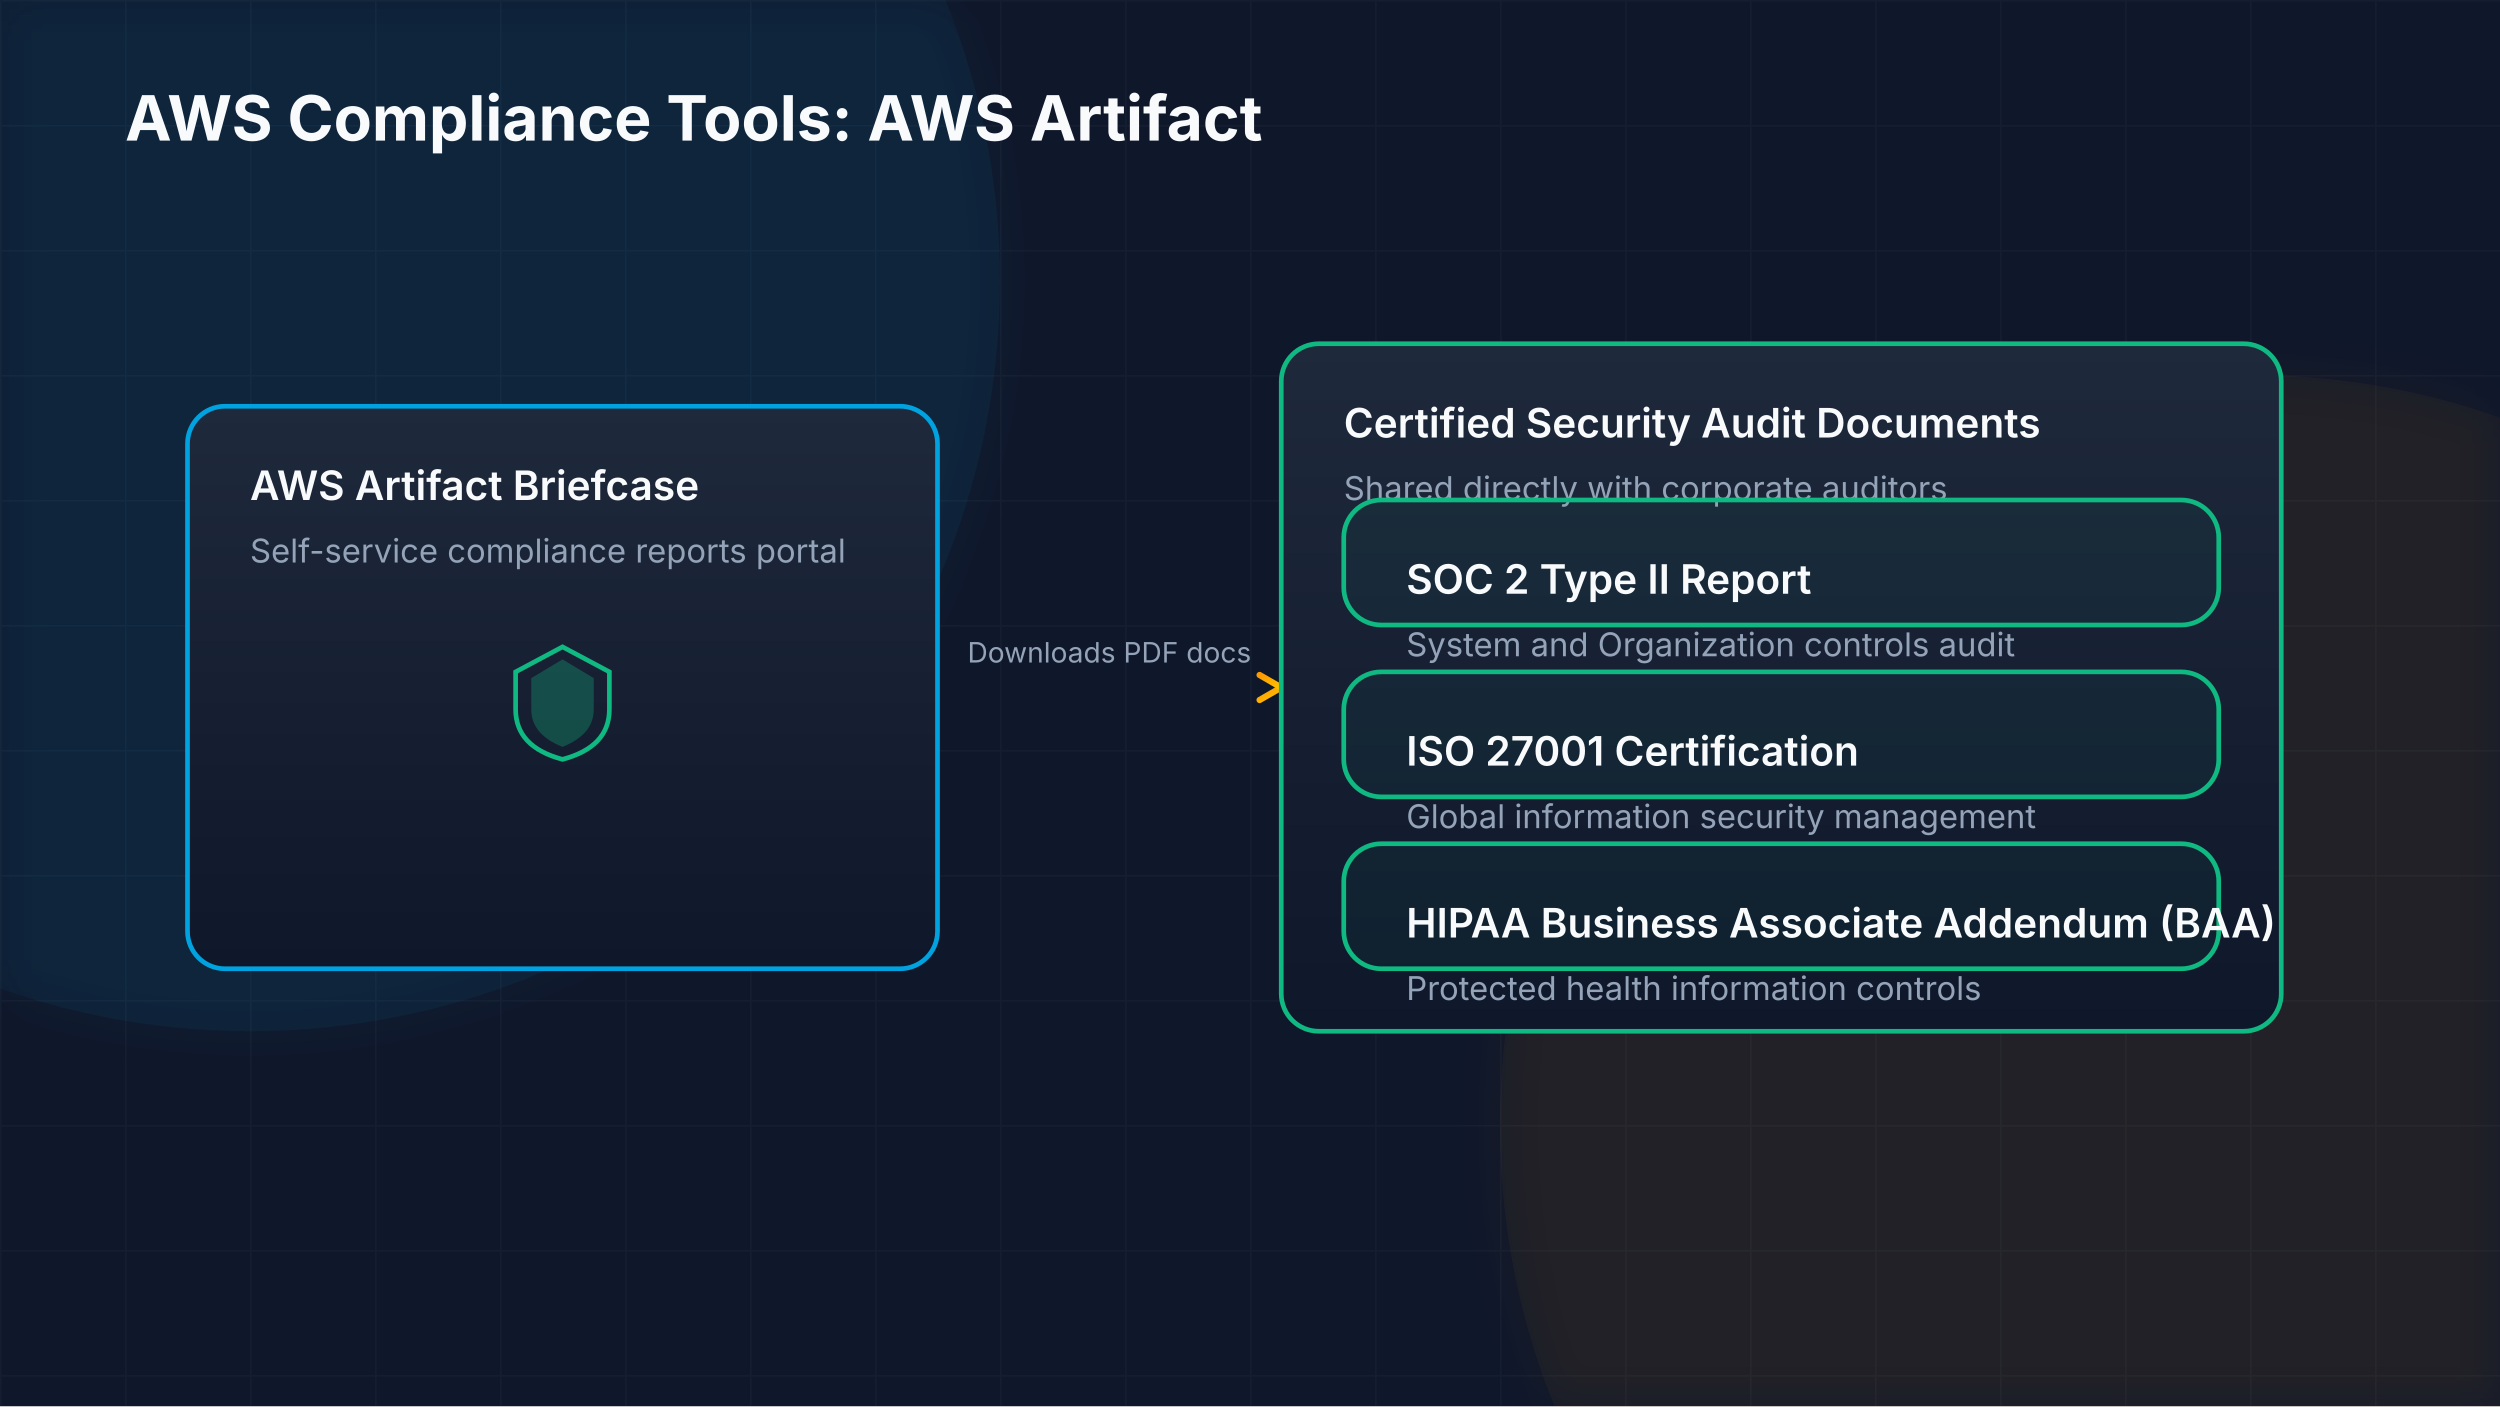
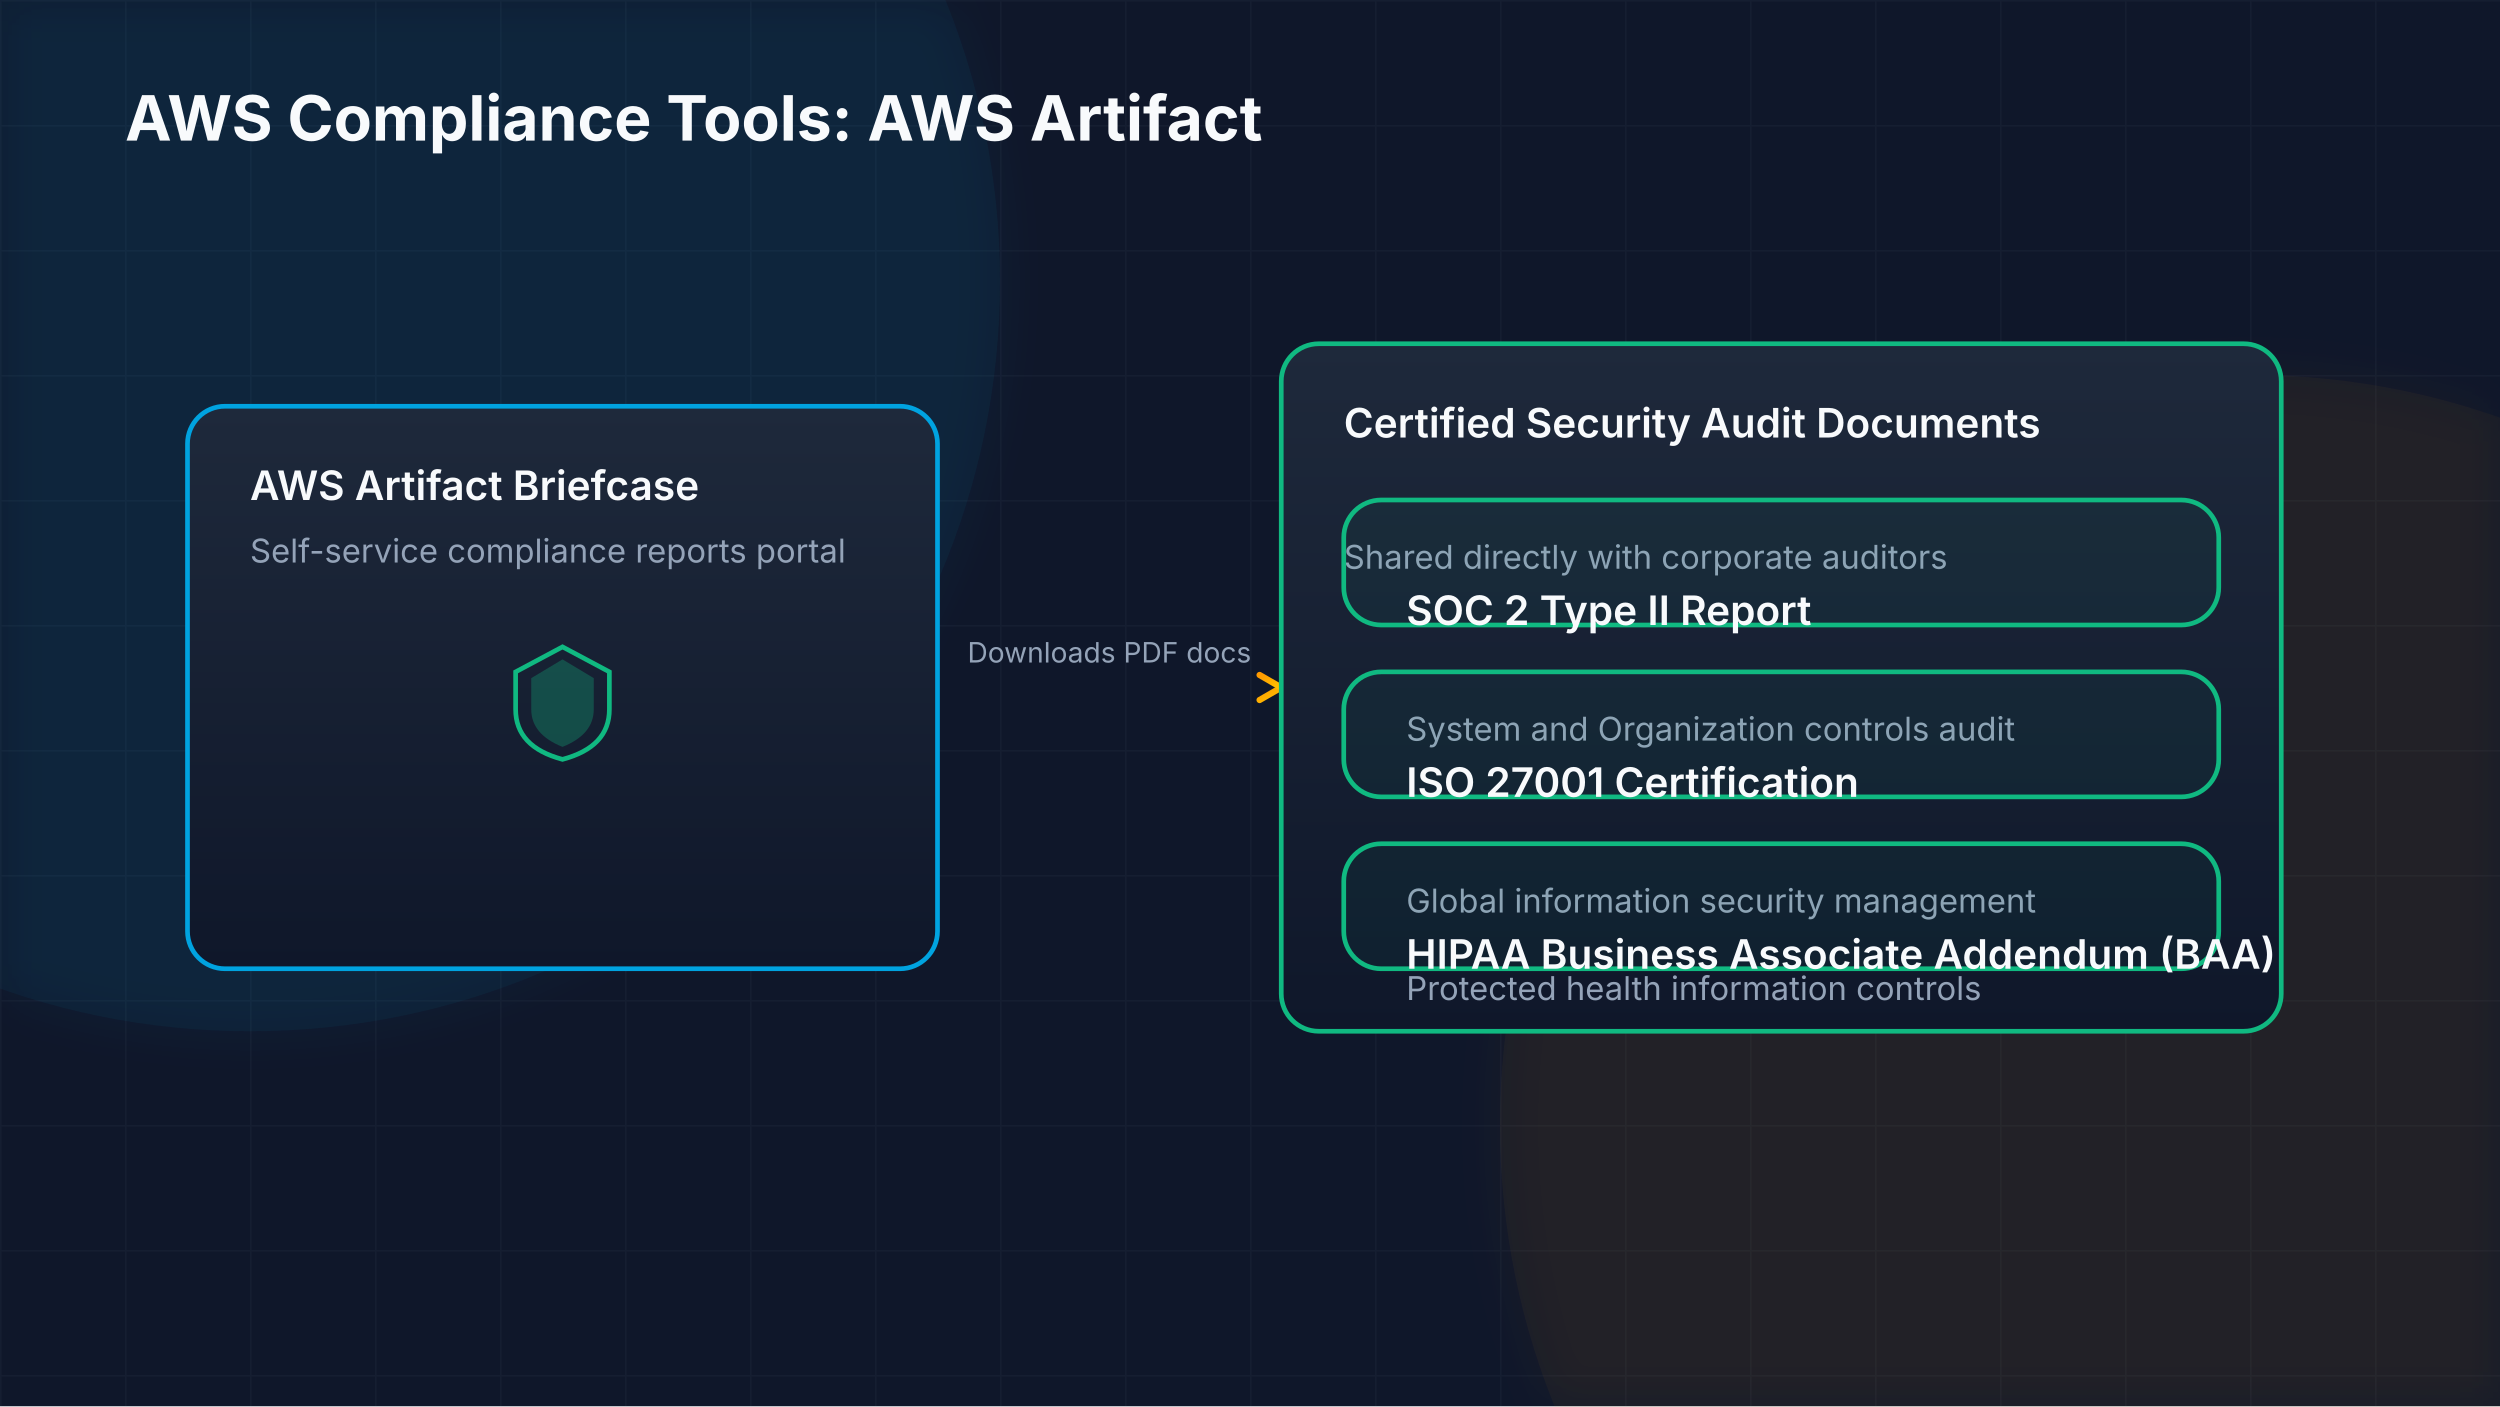
<svg xmlns="http://www.w3.org/2000/svg" viewBox="0 0 800 450" width="100%" height="100%">
  <defs>
    <linearGradient id="aws-orange" x1="0%" y1="0%" x2="100%" y2="100%">
      <stop offset="0%" stop-color="#FF9900" />
      <stop offset="100%" stop-color="#FFC400" />
    </linearGradient>
    <linearGradient id="cloud-blue" x1="0%" y1="0%" x2="100%" y2="100%">
      <stop offset="0%" stop-color="#00A3E0" />
      <stop offset="100%" stop-color="#1D70B8" />
    </linearGradient>
    <linearGradient id="success-green" x1="0%" y1="0%" x2="100%" y2="100%">
      <stop offset="0%" stop-color="#10B981" />
      <stop offset="100%" stop-color="#059669" />
    </linearGradient>
    <linearGradient id="alert-red" x1="0%" y1="0%" x2="100%" y2="100%">
      <stop offset="0%" stop-color="#EF4444" />
      <stop offset="100%" stop-color="#DC2626" />
    </linearGradient>
    <linearGradient id="warning-gold" x1="0%" y1="0%" x2="100%" y2="100%">
      <stop offset="0%" stop-color="#F59E0B" />
      <stop offset="100%" stop-color="#D97706" />
    </linearGradient>
    <linearGradient id="dark-card" x1="0%" y1="0%" x2="0%" y2="100%">
      <stop offset="0%" stop-color="#1E293B" />
      <stop offset="100%" stop-color="#0F172A" />
    </linearGradient>
    <linearGradient id="purple-glow" x1="0%" y1="0%" x2="100%" y2="100%">
      <stop offset="0%" stop-color="#8B5CF6" />
      <stop offset="100%" stop-color="#6D28D9" />
    </linearGradient>
    <filter id="glow-orange" x="-20%" y="-20%" width="140%" height="140%">
      <feGaussianBlur stdDeviation="8" result="blur" />
      <feComposite in="SourceGraphic" in2="blur" operator="over" />
    </filter>
    <filter id="glow-blue" x="-20%" y="-20%" width="140%" height="140%">
      <feGaussianBlur stdDeviation="8" result="blur" />
      <feComposite in="SourceGraphic" in2="blur" operator="over" />
    </filter>
    <pattern id="grid" width="40" height="40" patternUnits="userSpaceOnUse">
      <path d="M 40 0 L 0 0 0 40" fill="none" stroke="rgba(148, 163, 184, 0.05)" stroke-width="1" />
    </pattern>
  </defs>
  <rect width="800" height="450" fill="#0F172A" />
  <rect width="800" height="450" fill="url(#grid)" />
  <circle cx="80" cy="90" r="240" fill="rgba(0, 163, 224, 0.05)" filter="url(#glow-blue)" />
  <circle cx="720" cy="360" r="240" fill="rgba(255, 153, 0, 0.04)" filter="url(#glow-orange)" />
  <text x="40" y="45" font-family="Inter, system-ui, sans-serif" font-size="20" font-weight="700" fill="#F8FAFC">AWS Compliance Tools: AWS Artifact</text>
  <rect x="60" y="130" width="240" height="180" rx="12" fill="url(#dark-card)" stroke="#00A3E0" stroke-width="1.5" />
  <text x="80" y="160" font-family="Inter, system-ui, sans-serif" font-size="13" font-weight="600" fill="#F8FAFC">AWS Artifact Briefcase</text>
  <text x="80" y="180" font-family="Inter, system-ui, sans-serif" font-size="10.5" fill="#94A3B8">Self-service compliance reports portal</text>
  <g transform="translate(165, 215)">
    <path d="M 0,0 L 15,-8 L 30,0 L 30,12 Q 30,24 15,28 Q 0,24 0,12 Z" fill="none" stroke="#10B981" stroke-width="1.5" />
    <path d="M 15,-4 L 25,2 L 25,12 Q 25,20 15,24 Q 5,20 5,12 L 5,2 L 15,-4" fill="#10B981" opacity="0.3" />
  </g>
  <line x1="300" y1="220" x2="410" y2="220" stroke="url(#aws-orange)" stroke-width="2" stroke-linecap="round" />
  <line x1="410" y1="220" x2="403.072" y2="224.0" stroke="url(#aws-orange)" stroke-width="2" stroke-linecap="round" />
  <line x1="410" y1="220" x2="403.072" y2="216.0" stroke="url(#aws-orange)" stroke-width="2" stroke-linecap="round" />
  <text x="355.0" y="212.0" font-family="Inter" font-size="9" fill="#94A3B8" text-anchor="middle">Downloads PDF docs</text>
  <rect x="410" y="110" width="320" height="220" rx="12" fill="url(#dark-card)" stroke="#10B981" stroke-width="1.5" />
  <text x="430" y="140" font-family="Inter, system-ui, sans-serif" font-size="13" font-weight="600" fill="#F8FAFC">Certified Security Audit Documents</text>
-   <text x="430" y="160" font-family="Inter, system-ui, sans-serif" font-size="10.5" fill="#94A3B8">Shared directly with corporate auditors</text>
+   <text x="430" y="182.0" font-family="Inter, system-ui, sans-serif" font-size="10.5" fill="#94A3B8">Shared directly with corporate auditors</text>
  <rect x="430" y="160" width="280" height="40" rx="12" fill="rgba(16,185,129,0.05)" stroke="#10B981" stroke-width="1.5" />
-   <text x="450" y="190" font-family="Inter, system-ui, sans-serif" font-size="13" font-weight="600" fill="#F8FAFC">SOC 2 Type II Report</text>
-   <text x="450" y="210" font-family="Inter, system-ui, sans-serif" font-size="10.5" fill="#94A3B8">System and Organization controls audit</text>
+   <text x="450" y="200.0" font-family="Inter, system-ui, sans-serif" font-size="13" font-weight="600" fill="#F8FAFC">SOC 2 Type II Report</text>
+   <text x="450" y="237.0" font-family="Inter, system-ui, sans-serif" font-size="10.5" fill="#94A3B8">System and Organization controls audit</text>
  <rect x="430" y="215" width="280" height="40" rx="12" fill="rgba(16,185,129,0.05)" stroke="#10B981" stroke-width="1.5" />
-   <text x="450" y="245" font-family="Inter, system-ui, sans-serif" font-size="13" font-weight="600" fill="#F8FAFC">ISO 27001 Certification</text>
-   <text x="450" y="265" font-family="Inter, system-ui, sans-serif" font-size="10.5" fill="#94A3B8">Global information security management</text>
+   <text x="450" y="255.0" font-family="Inter, system-ui, sans-serif" font-size="13" font-weight="600" fill="#F8FAFC">ISO 27001 Certification</text>
+   <text x="450" y="292.0" font-family="Inter, system-ui, sans-serif" font-size="10.5" fill="#94A3B8">Global information security management</text>
  <rect x="430" y="270" width="280" height="40" rx="12" fill="rgba(16,185,129,0.05)" stroke="#10B981" stroke-width="1.5" />
-   <text x="450" y="300" font-family="Inter, system-ui, sans-serif" font-size="13" font-weight="600" fill="#F8FAFC">HIPAA Business Associate Addendum (BAA)</text>
+   <text x="450" y="310.0" font-family="Inter, system-ui, sans-serif" font-size="13" font-weight="600" fill="#F8FAFC">HIPAA Business Associate Addendum (BAA)</text>
  <text x="450" y="320" font-family="Inter, system-ui, sans-serif" font-size="10.5" fill="#94A3B8">Protected health information controls</text>
</svg>
